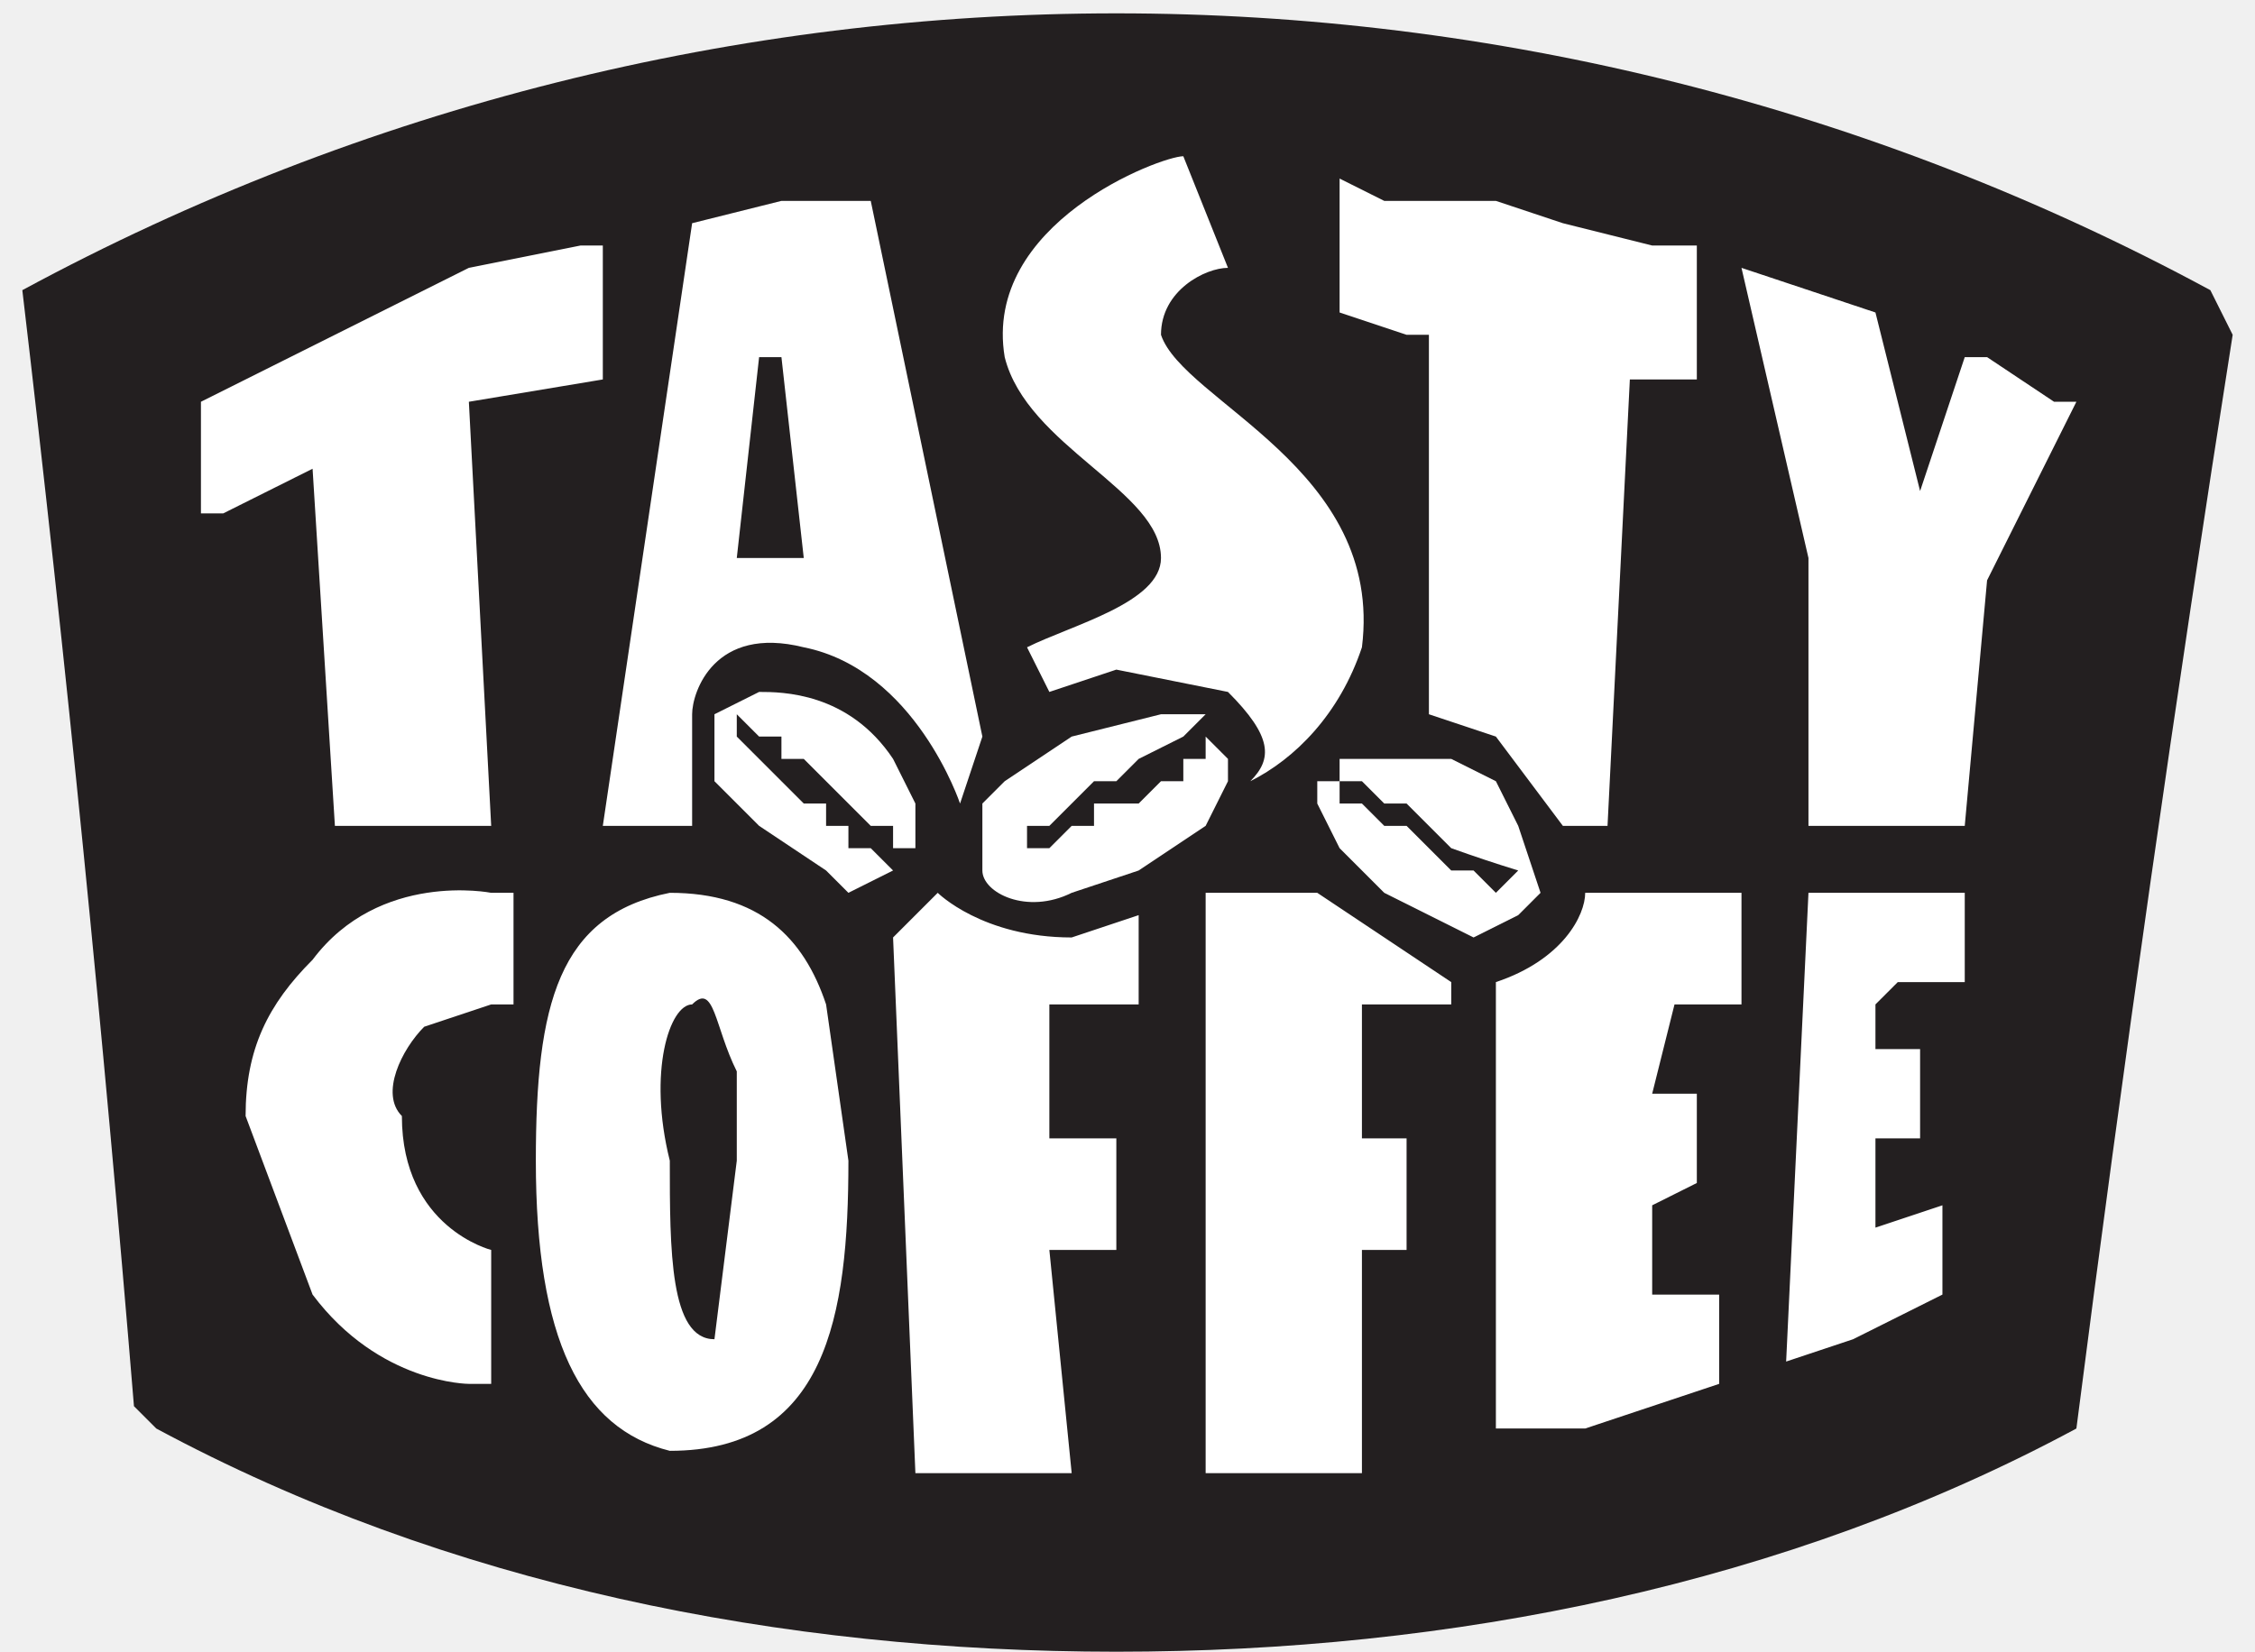
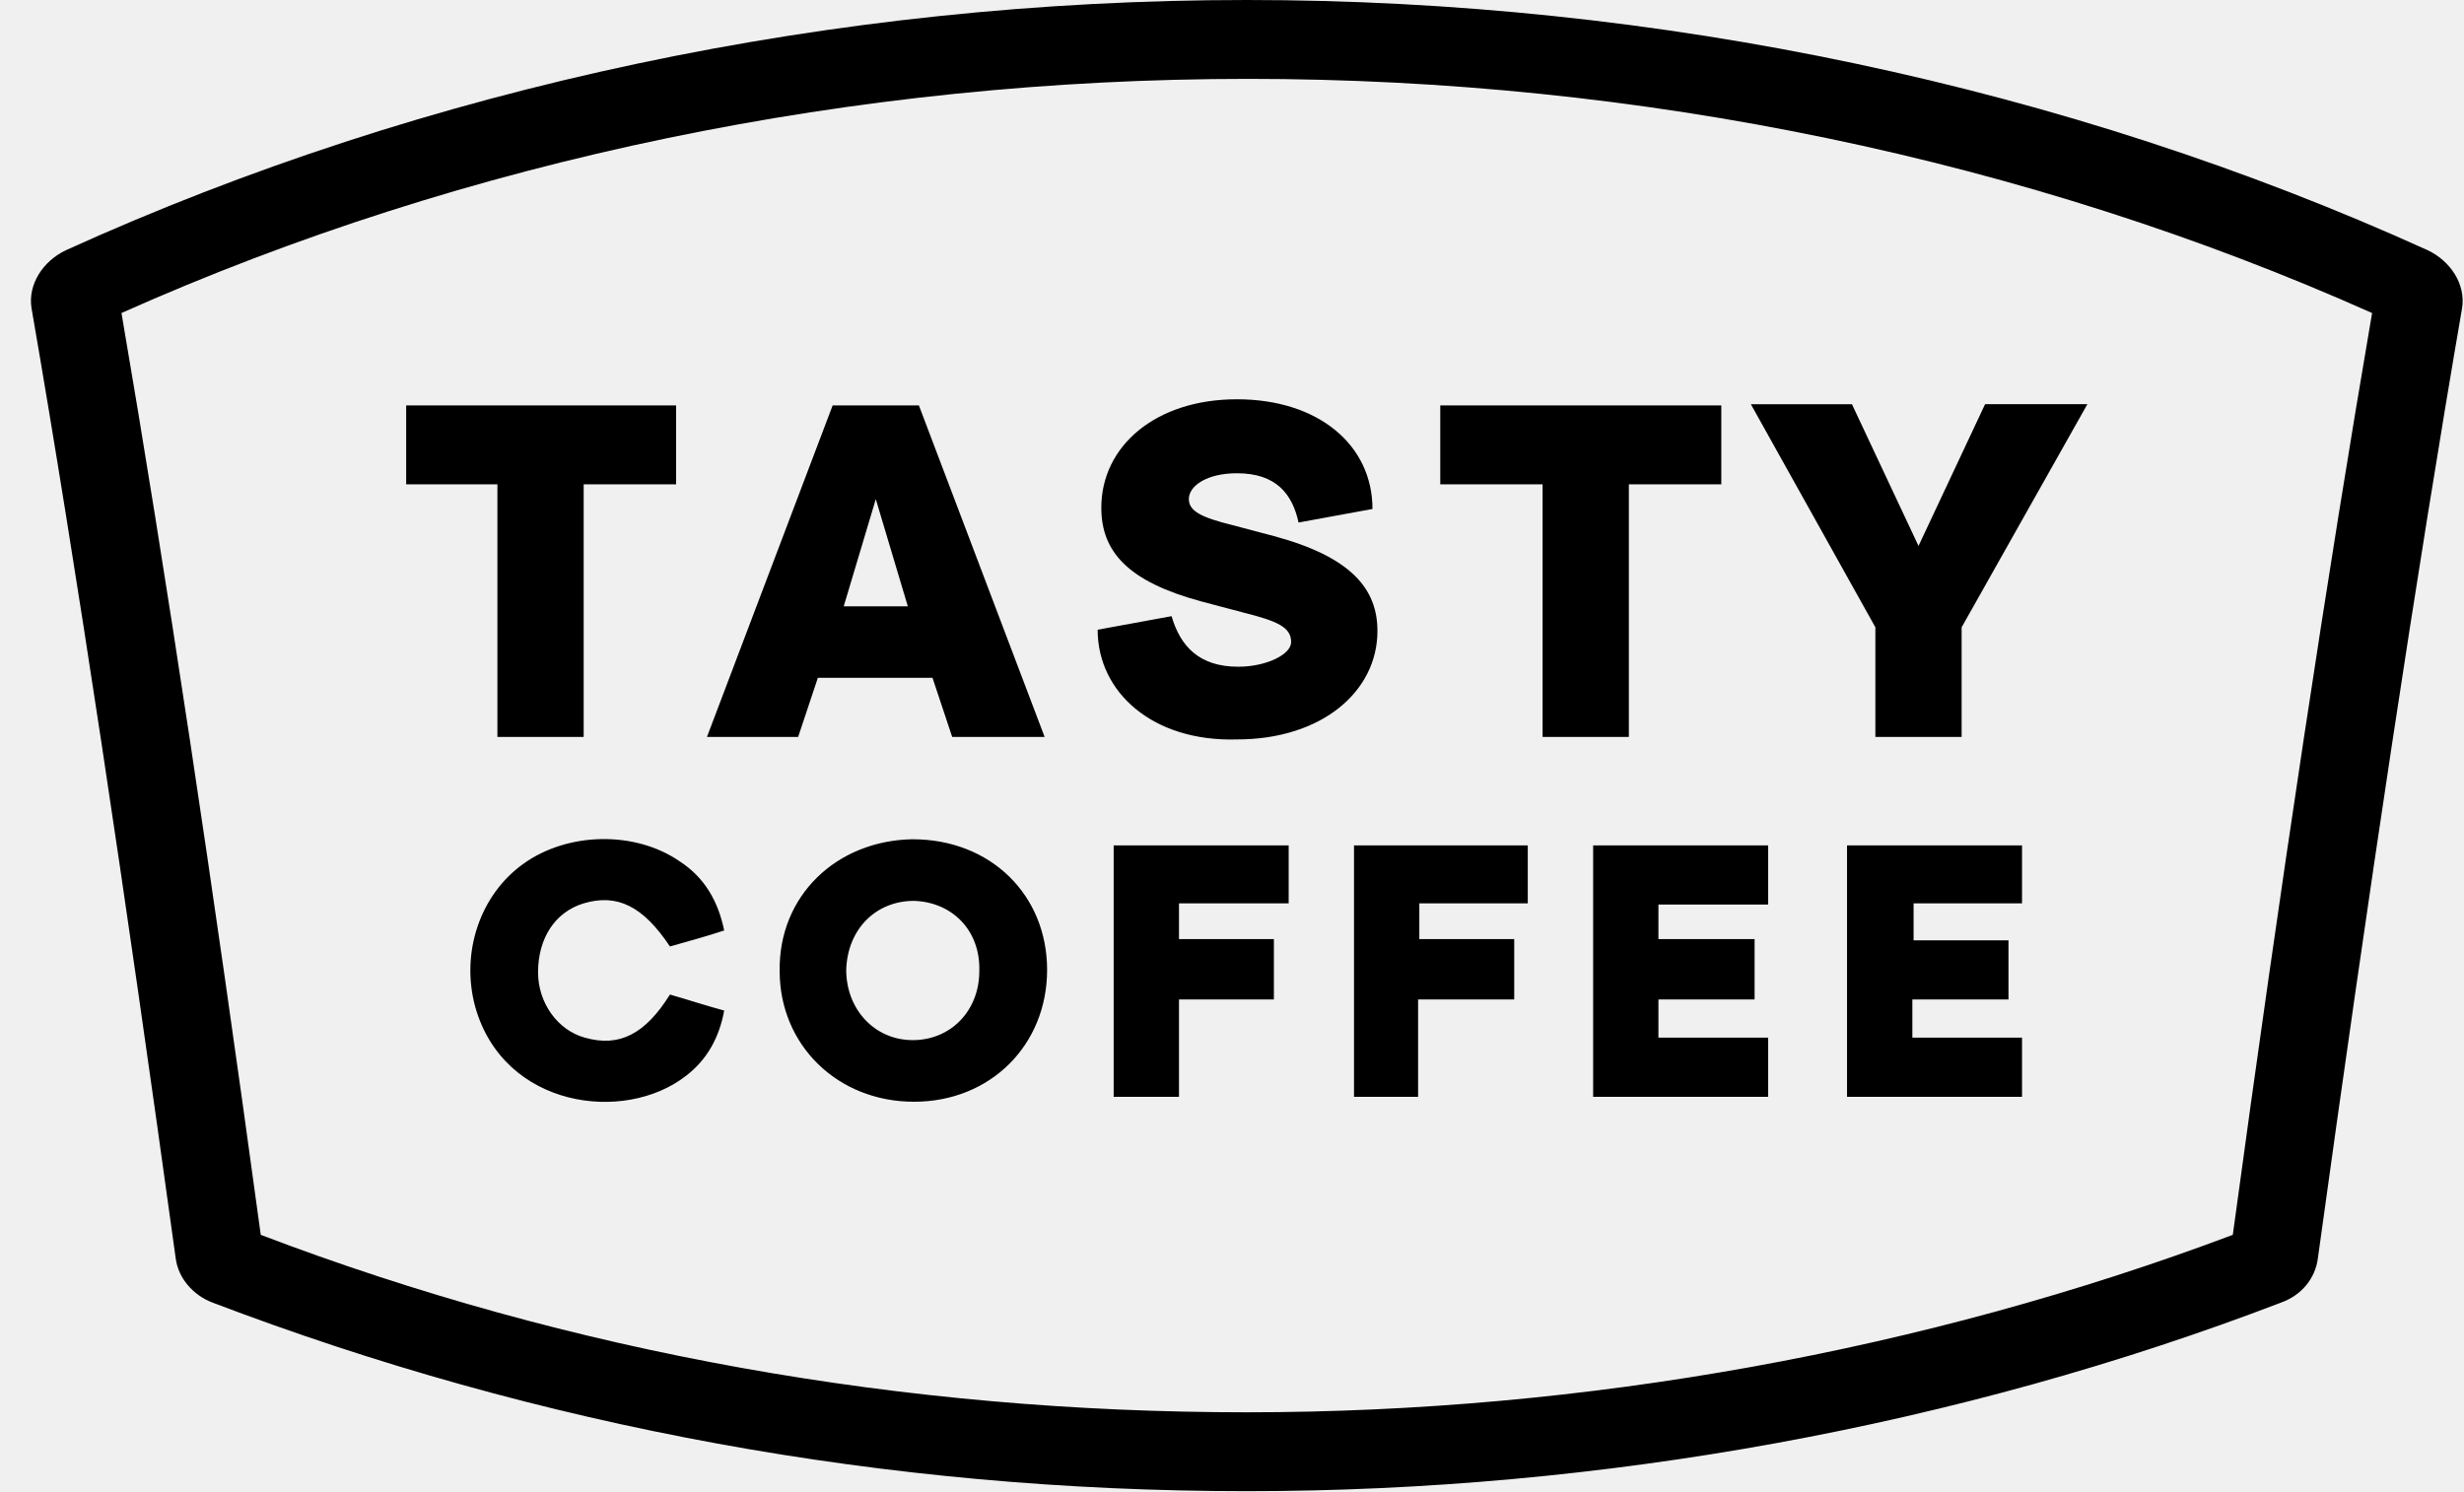
- <svg xmlns="http://www.w3.org/2000/svg" viewBox="-304 397 101 74" xml:space="preserve">
-   <defs />
-   <path fill="#231f20" d="M-254 471c-15 0-30-3-43-10l-1-1a1421 1421 0 00-5-50 103 103 0 0198 0l1 2a1732 1732 0 00-7 49c-13 7-28 10-43 10m-42-11" />
-   <path fill="#fff" d="M-282 453s-4-1-4-6c-1-1 0-3 1-4l3-1h1v-5h-1s-5-1-8 3c-2 2-3 4-3 7l3 8c3 4 7 4 7 4h1v-6zM-266 449l-1-7c-1-3-3-5-7-5-5 1-6 5-6 12 0 8 2 12 6 13 7 0 8-6 8-13m-6 8c-2 0-2-4-2-8-1-4 0-7 1-7 1-1 1 1 2 3v4l-1 8M-277 413v-3-2h-1l-5 1-12 6v5h1l4-2 1 16h7l-1-19 6-1v-1M-226 409l3 13v12h7l1-11 4-8h-1l-3-2h-1l-2 6-2-8-6-2zM-217 451l-3 1v-4h2v-4h-2v-2l1-1h3v-4h-7l-1 21 3-1 4-2v-4c0 1 0 1 0 0M-228 409v-1h-2l-4-1-3-1h-4-1l-2-1v6l3 1h1v17l3 1 3 4h2l1-20h3v-2-3zM-256 439c-4 0-6-2-6-2l-2 2 1 24h7l-1-10h3v-5h-3v-6h4v-4l-3 1zM-245 437h-5v26h7v-10h2v-5h-2v-6h4v-1l-6-4zM-226 437h-7c0 1-1 3-4 4v20h4l6-2v-4c1 0 0 0 0 0h-3v-4l2-1v-3-1h-2l1-4h3v-5zM-273 429c0-1 1-4 5-3 5 1 7 7 7 7l1-3-5-24h-1-3l-4 1-4 27h4v-5zm3-16h1l1 9h-2-1l1-9zM-252 422c0 2-4 3-6 4l1 2 3-1 5 1c2 2 2 3 1 4 2-1 4-3 5-6 1-8-8-11-9-14 0-2 2-3 3-3l-2-5c-1 0-9 3-8 9 1 4 7 6 7 9z" class="st1" />
-   <path fill="#fff" d="M-265 435h-1v-1h-1v-1h-1l-2-2-1-1v-1l1 1h1v1h1l1 1 1 1 1 1h1v1h1v-2l-1-2c-2-3-5-3-6-3l-2 1v3l2 2 3 2 1 1 2-1-1-1M-249 431l-1-1v1h-1v1h-1l-1 1h-1-1v1h-1l-1 1h-1v-1h1l1-1 1-1h1l1-1 2-1 1-1h-2l-4 1-3 2-1 1v3c0 1 2 2 4 1l3-1 3-2 1-2v-1M-236 434l-1-2-2-1h-3-2v1h1l1 1h1l2 2a68 68 0 003 1l-1 1-1-1h-1l-1-1-1-1h-1l-1-1h-1v-1h-1v1l1 2 1 1 1 1 4 2 2-1 1-1-1-3" class="st1" />
+ <svg xmlns="http://www.w3.org/2000/svg" width="76" height="46" viewBox="0 0 76 46">
+   <path d="M15.342 22.734V14.94h-2.814v-2.433h8.326v2.434h-2.851v7.793h-2.661Zm14.028 0-.608-1.825h-3.536l-.608 1.825h-2.813l3.877-10.227h2.661l3.878 10.227H29.37Zm-2.357-7.337-.989 3.307h1.977l-.988-3.307Zm6.843 4.029 2.28-.418c.267.913.837 1.559 2.054 1.559.874 0 1.634-.38 1.634-.76 0-.457-.418-.647-1.482-.913l-1.293-.342c-2.243-.608-3.08-1.52-3.08-2.89 0-1.9 1.674-3.345 4.183-3.345s4.181 1.407 4.181 3.384l-2.28.418c-.19-.874-.685-1.52-1.901-1.52-.913 0-1.483.38-1.483.798 0 .38.418.57 1.33.798l1.293.342c2.395.646 3.194 1.635 3.194 2.928 0 1.862-1.711 3.345-4.334 3.345-2.586.076-4.296-1.445-4.296-3.384Zm13.724 3.308V14.94h-3.156v-2.433h8.668v2.434h-2.851v7.793H47.58Zm10.264 0V19.35l-3.84-6.88h3.118l2.053 4.371 2.053-4.372h3.155l-3.878 6.882v3.383h-2.66ZM28.153 25.89c2.395 0 4.144 1.71 4.144 4.029s-1.749 4.068-4.106 4.068c-2.357 0-4.143-1.749-4.143-4.03-.038-2.319 1.748-4.03 4.105-4.068Zm.038 1.9c-1.178 0-2.053.875-2.09 2.129 0 1.216.874 2.167 2.052 2.167 1.179 0 2.053-.912 2.053-2.129.038-1.255-.836-2.129-2.015-2.167Zm-5.854.913c-.57.19-1.14.342-1.673.494-.836-1.255-1.635-1.635-2.661-1.33-.875.265-1.407 1.064-1.407 2.128 0 .95.609 1.787 1.445 2.015 1.064.304 1.863-.114 2.623-1.33.532.151 1.102.341 1.673.494-.152.836-.532 1.52-1.179 2.014-1.9 1.483-5.626.989-6.5-2.129-.457-1.672.152-3.459 1.482-4.41 1.369-.988 3.46-1.026 4.828-.075.76.494 1.179 1.216 1.369 2.128Zm32.2 3.307v1.825h-5.398v-7.756h5.398v1.825h-3.384v1.065h2.966v1.862h-2.966v1.179h3.384Zm4.486-3.003h2.927v1.824h-2.965v1.179h3.383v1.825H56.97v-7.756h5.398v1.787h-3.345v1.14Zm-22.658 4.828H34.35v-7.756h5.398v1.787h-3.383v1.103h2.927v1.862h-2.927v3.004Zm7.375-3.004v3.004h-1.977v-7.756h5.36v1.787h-3.345v1.103h2.927v1.862H43.74Z" />
+   <path d="M74.876 7.717C63.736 2.661 51.116 0 38.456 0 25.758 0 13.175 2.661 2.036 7.717 1.314 8.06.857 8.782.972 9.504c1.406 8.136 2.889 18.02 4.447 29.31.076.61.533 1.141 1.14 1.37C16.635 44.023 27.356 46 38.457 46c10.949 0 21.973-2.015 31.896-5.816.646-.229 1.064-.76 1.14-1.37 1.559-11.29 3.041-21.136 4.448-29.31.114-.722-.342-1.444-1.064-1.787Zm-1.711 1.94c-1.369 7.983-2.813 17.525-4.296 28.436-9.504 3.573-19.997 5.474-30.413 5.474-10.569 0-20.833-1.825-30.413-5.474C6.56 27.22 5.115 17.64 3.747 9.656 14.39 4.904 26.405 2.433 38.494 2.433c12.051 0 24.026 2.471 34.67 7.223Z" />
</svg>
